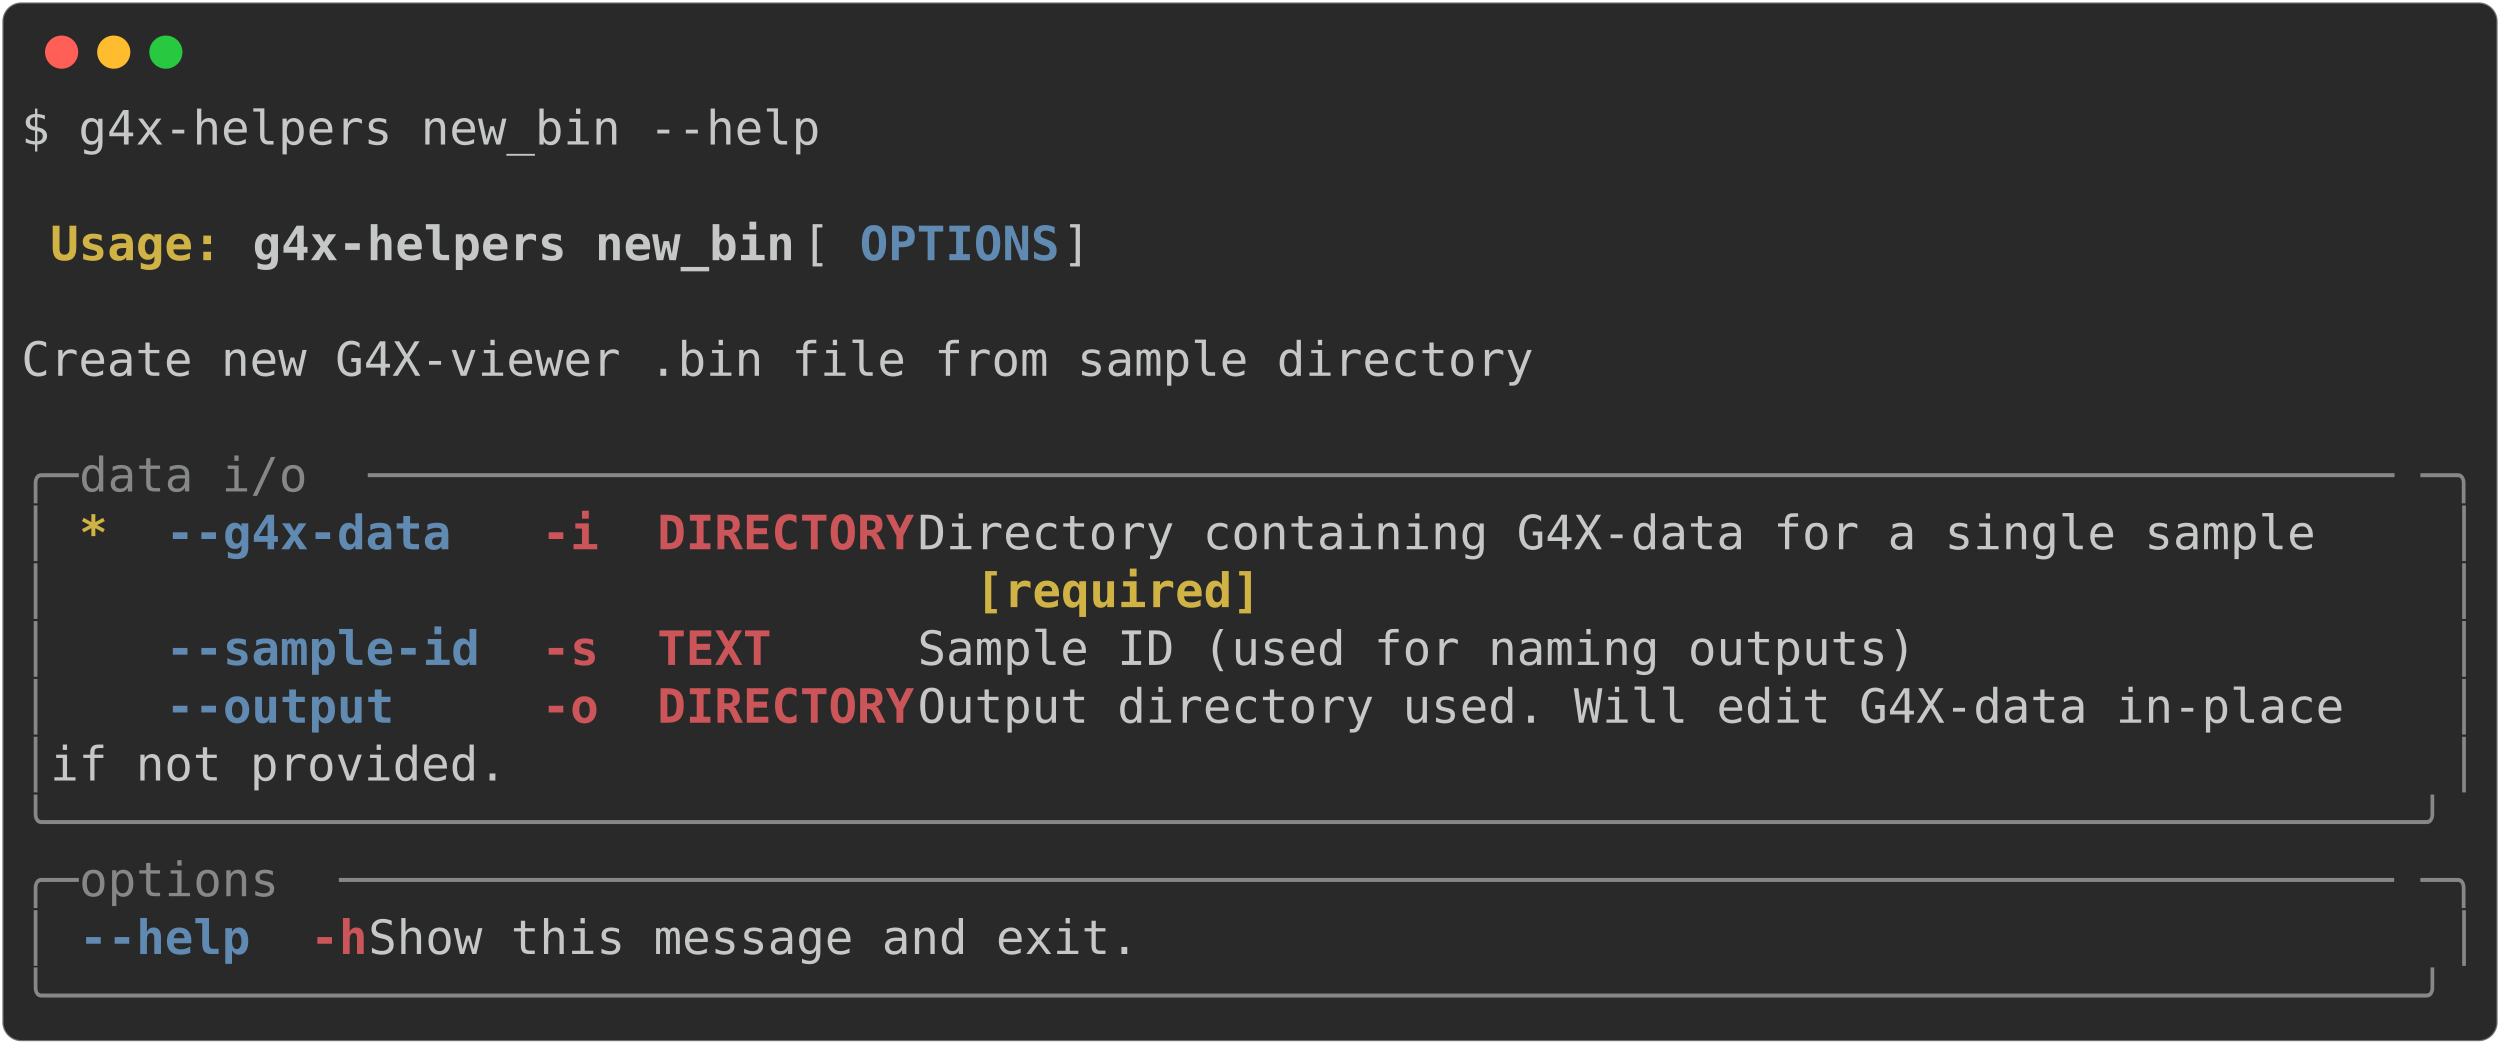
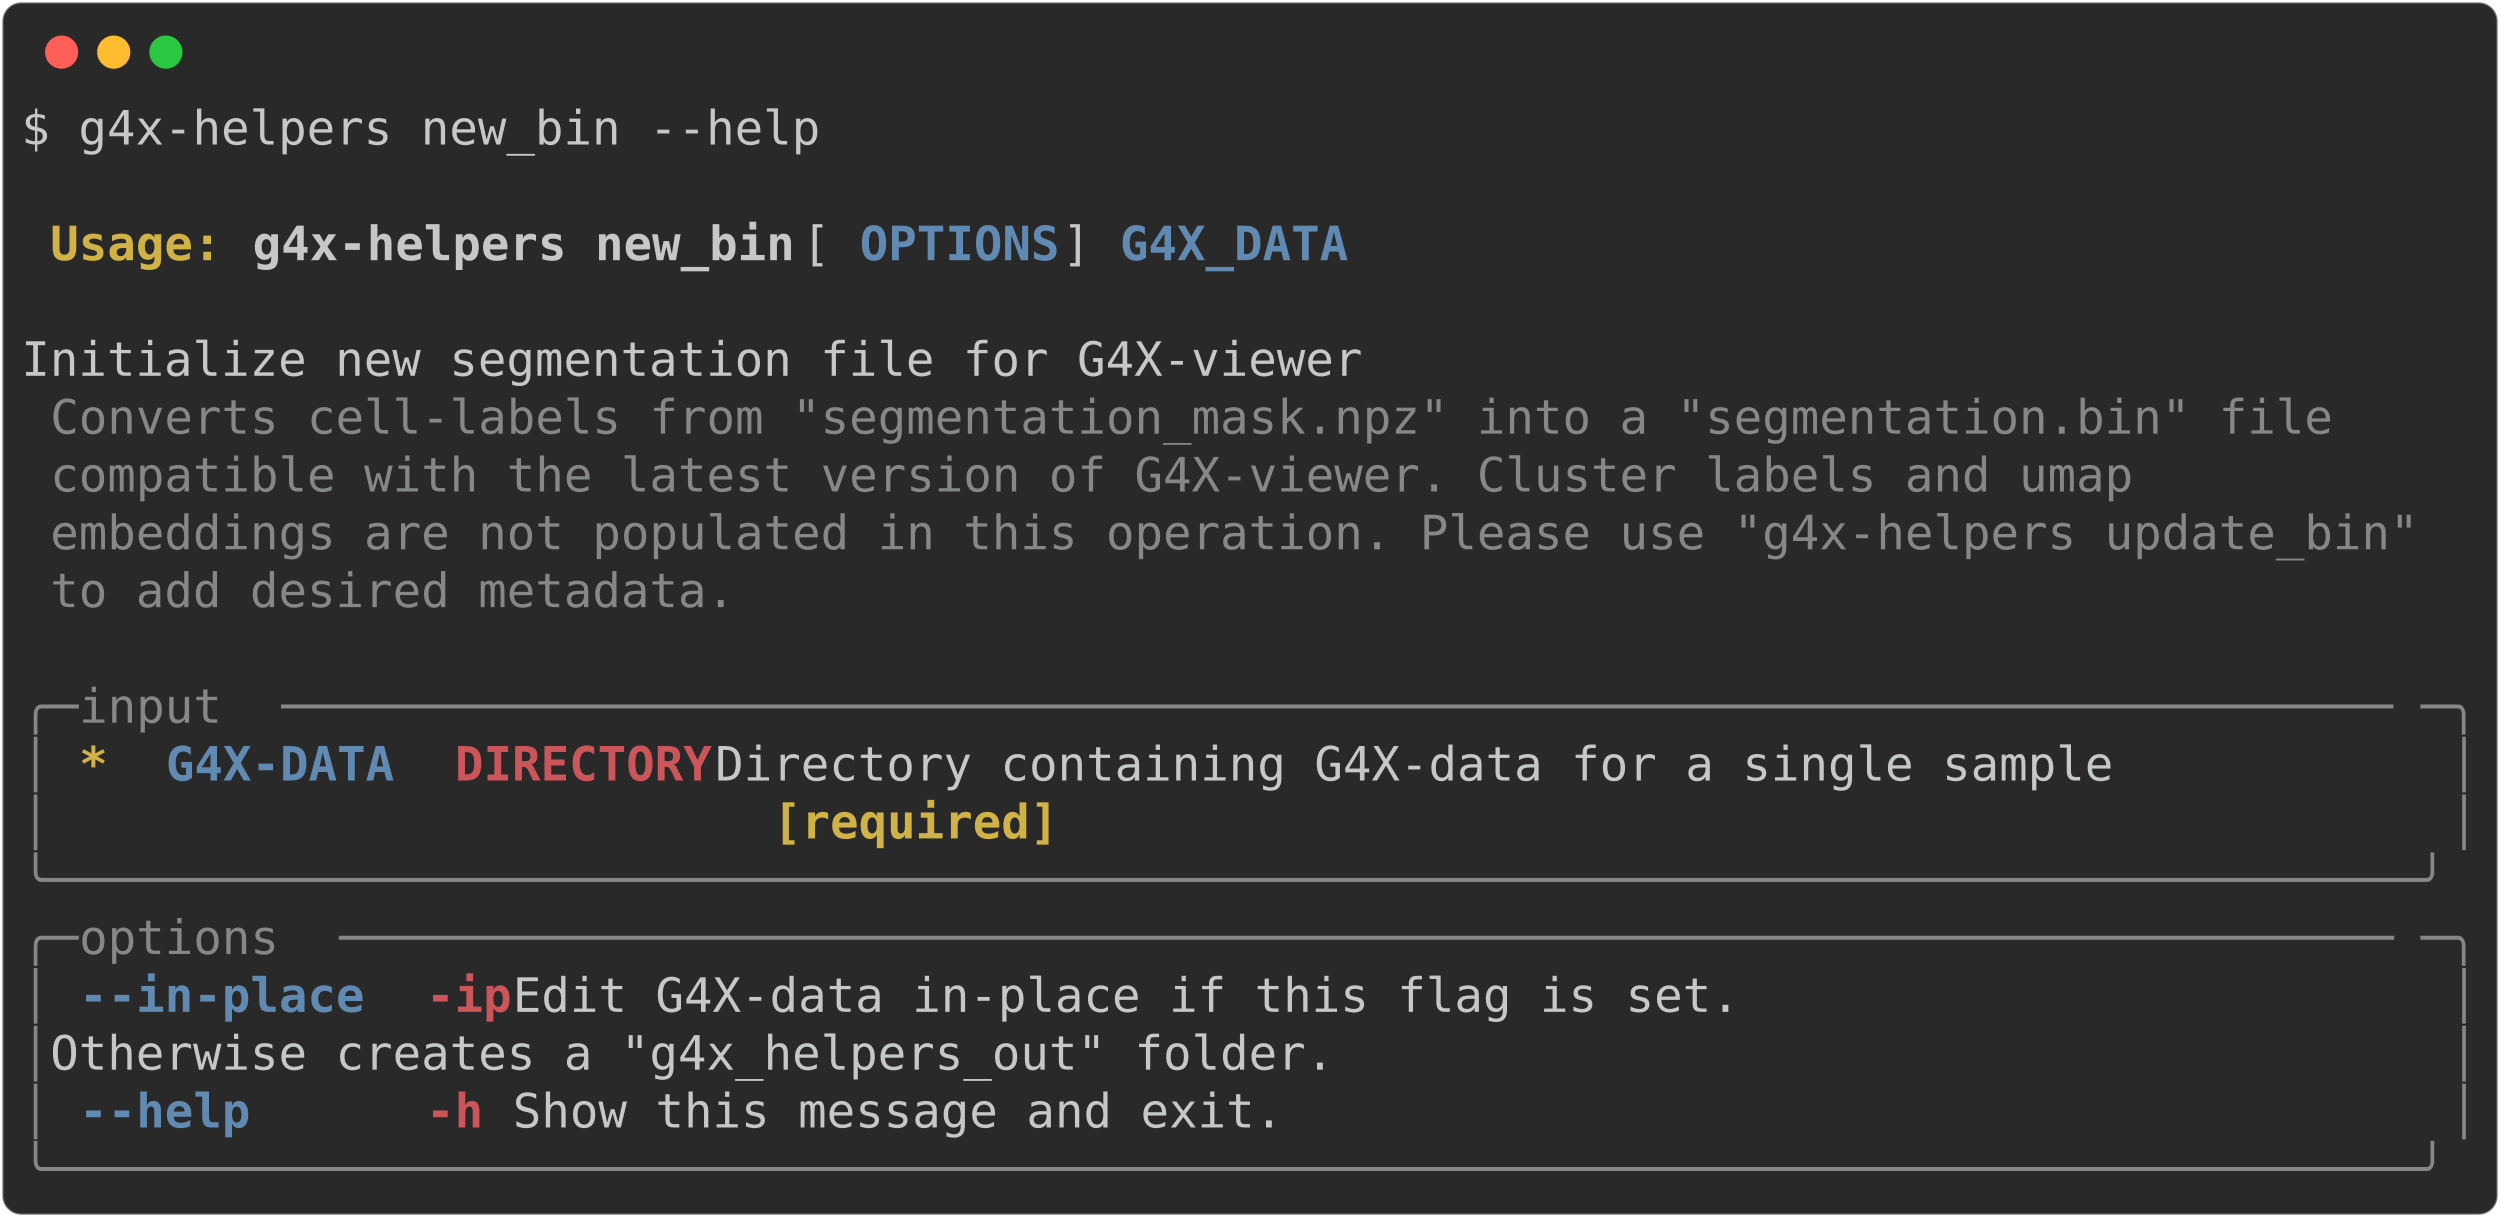
- <svg xmlns="http://www.w3.org/2000/svg" class="rich-terminal" viewBox="0 0 1055 440.4">
+ <svg xmlns="http://www.w3.org/2000/svg" class="rich-terminal" viewBox="0 0 1055 513.6">
  <style>

    @font-face {
        font-family: "Fira Code";
        src: local("FiraCode-Regular"),
                url("https://cdnjs.cloudflare.com/ajax/libs/firacode/6.2.0/woff2/FiraCode-Regular.woff2") format("woff2"),
                url("https://cdnjs.cloudflare.com/ajax/libs/firacode/6.2.0/woff/FiraCode-Regular.woff") format("woff");
        font-style: normal;
        font-weight: 400;
    }
    @font-face {
        font-family: "Fira Code";
        src: local("FiraCode-Bold"),
                url("https://cdnjs.cloudflare.com/ajax/libs/firacode/6.2.0/woff2/FiraCode-Bold.woff2") format("woff2"),
                url("https://cdnjs.cloudflare.com/ajax/libs/firacode/6.2.0/woff/FiraCode-Bold.woff") format("woff");
        font-style: bold;
        font-weight: 700;
    }

-     .terminal-3036524286-matrix {
+     .terminal-4124297967-matrix {
        font-family: Fira Code, monospace;
        font-size: 20px;
        line-height: 24.4px;
        font-variant-east-asian: full-width;
    }

-     .terminal-3036524286-title {
+     .terminal-4124297967-title {
        font-size: 18px;
        font-weight: bold;
        font-family: arial;
    }

-     .terminal-3036524286-r1 { fill: #c5c8c6 }
- .terminal-3036524286-r2 { fill: #d0b344;font-weight: bold }
- .terminal-3036524286-r3 { fill: #c5c8c6;font-weight: bold }
- .terminal-3036524286-r4 { fill: #608ab1;font-weight: bold }
- .terminal-3036524286-r5 { fill: #868887 }
- .terminal-3036524286-r6 { fill: #cc555a;font-weight: bold }
+     .terminal-4124297967-r1 { fill: #c5c8c6 }
+ .terminal-4124297967-r2 { fill: #d0b344;font-weight: bold }
+ .terminal-4124297967-r3 { fill: #c5c8c6;font-weight: bold }
+ .terminal-4124297967-r4 { fill: #608ab1;font-weight: bold }
+ .terminal-4124297967-r5 { fill: #868887 }
+ .terminal-4124297967-r6 { fill: #cc555a;font-weight: bold }
    </style>
  <defs>
-     <clipPath id="terminal-3036524286-clip-terminal">
-       <rect x="0" y="0" width="1036.0" height="389.4" />
+     <clipPath id="terminal-4124297967-clip-terminal">
+       <rect x="0" y="0" width="1036.0" height="462.6" />
    </clipPath>
-     <clipPath id="terminal-3036524286-line-0">
+     <clipPath id="terminal-4124297967-line-0">
      <rect x="0" y="1.5" width="1037" height="24.65" />
    </clipPath>
-     <clipPath id="terminal-3036524286-line-1">
+     <clipPath id="terminal-4124297967-line-1">
      <rect x="0" y="25.9" width="1037" height="24.65" />
    </clipPath>
-     <clipPath id="terminal-3036524286-line-2">
+     <clipPath id="terminal-4124297967-line-2">
      <rect x="0" y="50.3" width="1037" height="24.65" />
    </clipPath>
-     <clipPath id="terminal-3036524286-line-3">
+     <clipPath id="terminal-4124297967-line-3">
      <rect x="0" y="74.7" width="1037" height="24.65" />
    </clipPath>
-     <clipPath id="terminal-3036524286-line-4">
+     <clipPath id="terminal-4124297967-line-4">
      <rect x="0" y="99.1" width="1037" height="24.65" />
    </clipPath>
-     <clipPath id="terminal-3036524286-line-5">
+     <clipPath id="terminal-4124297967-line-5">
      <rect x="0" y="123.5" width="1037" height="24.65" />
    </clipPath>
-     <clipPath id="terminal-3036524286-line-6">
+     <clipPath id="terminal-4124297967-line-6">
      <rect x="0" y="147.9" width="1037" height="24.65" />
    </clipPath>
-     <clipPath id="terminal-3036524286-line-7">
+     <clipPath id="terminal-4124297967-line-7">
      <rect x="0" y="172.3" width="1037" height="24.65" />
    </clipPath>
-     <clipPath id="terminal-3036524286-line-8">
+     <clipPath id="terminal-4124297967-line-8">
      <rect x="0" y="196.7" width="1037" height="24.65" />
    </clipPath>
-     <clipPath id="terminal-3036524286-line-9">
+     <clipPath id="terminal-4124297967-line-9">
      <rect x="0" y="221.1" width="1037" height="24.65" />
    </clipPath>
-     <clipPath id="terminal-3036524286-line-10">
+     <clipPath id="terminal-4124297967-line-10">
      <rect x="0" y="245.5" width="1037" height="24.65" />
    </clipPath>
-     <clipPath id="terminal-3036524286-line-11">
+     <clipPath id="terminal-4124297967-line-11">
      <rect x="0" y="269.9" width="1037" height="24.65" />
    </clipPath>
-     <clipPath id="terminal-3036524286-line-12">
+     <clipPath id="terminal-4124297967-line-12">
      <rect x="0" y="294.3" width="1037" height="24.65" />
    </clipPath>
-     <clipPath id="terminal-3036524286-line-13">
+     <clipPath id="terminal-4124297967-line-13">
      <rect x="0" y="318.7" width="1037" height="24.65" />
    </clipPath>
-     <clipPath id="terminal-3036524286-line-14">
+     <clipPath id="terminal-4124297967-line-14">
      <rect x="0" y="343.1" width="1037" height="24.65" />
    </clipPath>
+     <clipPath id="terminal-4124297967-line-15">
+       <rect x="0" y="367.5" width="1037" height="24.65" />
+     </clipPath>
+     <clipPath id="terminal-4124297967-line-16">
+       <rect x="0" y="391.9" width="1037" height="24.65" />
+     </clipPath>
+     <clipPath id="terminal-4124297967-line-17">
+       <rect x="0" y="416.3" width="1037" height="24.65" />
+     </clipPath>
  </defs>
-   <rect fill="#292929" stroke="rgba(255,255,255,0.35)" stroke-width="1" x="1" y="1" width="1053" height="438.4" rx="8" />
+   <rect fill="#292929" stroke="rgba(255,255,255,0.35)" stroke-width="1" x="1" y="1" width="1053" height="511.6" rx="8" />
  <g transform="translate(26,22)">
    <circle cx="0" cy="0" r="7" fill="#ff5f57" />
    <circle cx="22" cy="0" r="7" fill="#febc2e" />
    <circle cx="44" cy="0" r="7" fill="#28c840" />
  </g>
-   <g transform="translate(9, 41)" clip-path="url(#terminal-3036524286-clip-terminal)">
-     <g class="terminal-3036524286-matrix">
-       <text class="terminal-3036524286-r1" x="0" y="20" textLength="341.6" clip-path="url(#terminal-3036524286-line-0)">$ g4x-helpers new_bin --help</text>
-       <text class="terminal-3036524286-r1" x="1037" y="20" textLength="12.2" clip-path="url(#terminal-3036524286-line-0)">
+   <g transform="translate(9, 41)" clip-path="url(#terminal-4124297967-clip-terminal)">
+     <g class="terminal-4124297967-matrix">
+       <text class="terminal-4124297967-r1" x="0" y="20" textLength="341.6" clip-path="url(#terminal-4124297967-line-0)">$ g4x-helpers new_bin --help</text>
+       <text class="terminal-4124297967-r1" x="1037" y="20" textLength="12.2" clip-path="url(#terminal-4124297967-line-0)">
</text>
-       <text class="terminal-3036524286-r1" x="1037" y="44.4" textLength="12.2" clip-path="url(#terminal-3036524286-line-1)">
+       <text class="terminal-4124297967-r1" x="1037" y="44.4" textLength="12.2" clip-path="url(#terminal-4124297967-line-1)">
</text>
-       <text class="terminal-3036524286-r2" x="12.2" y="68.8" textLength="73.2" clip-path="url(#terminal-3036524286-line-2)">Usage:</text>
-       <text class="terminal-3036524286-r3" x="97.6" y="68.8" textLength="231.8" clip-path="url(#terminal-3036524286-line-2)">g4x-helpers new_bin</text>
-       <text class="terminal-3036524286-r1" x="329.4" y="68.8" textLength="24.4" clip-path="url(#terminal-3036524286-line-2)"> [</text>
-       <text class="terminal-3036524286-r4" x="353.8" y="68.8" textLength="85.4" clip-path="url(#terminal-3036524286-line-2)">OPTIONS</text>
-       <text class="terminal-3036524286-r1" x="439.2" y="68.8" textLength="597.8" clip-path="url(#terminal-3036524286-line-2)">]                                                </text>
-       <text class="terminal-3036524286-r1" x="1037" y="68.8" textLength="12.2" clip-path="url(#terminal-3036524286-line-2)">
+       <text class="terminal-4124297967-r2" x="12.2" y="68.8" textLength="73.2" clip-path="url(#terminal-4124297967-line-2)">Usage:</text>
+       <text class="terminal-4124297967-r3" x="97.6" y="68.8" textLength="231.8" clip-path="url(#terminal-4124297967-line-2)">g4x-helpers new_bin</text>
+       <text class="terminal-4124297967-r1" x="329.4" y="68.8" textLength="24.4" clip-path="url(#terminal-4124297967-line-2)"> [</text>
+       <text class="terminal-4124297967-r4" x="353.8" y="68.8" textLength="85.4" clip-path="url(#terminal-4124297967-line-2)">OPTIONS</text>
+       <text class="terminal-4124297967-r1" x="439.2" y="68.8" textLength="24.4" clip-path="url(#terminal-4124297967-line-2)">] </text>
+       <text class="terminal-4124297967-r4" x="463.6" y="68.8" textLength="97.6" clip-path="url(#terminal-4124297967-line-2)">G4X_DATA</text>
+       <text class="terminal-4124297967-r1" x="1037" y="68.8" textLength="12.2" clip-path="url(#terminal-4124297967-line-2)">
</text>
-       <text class="terminal-3036524286-r1" x="1037" y="93.2" textLength="12.2" clip-path="url(#terminal-3036524286-line-3)">
+       <text class="terminal-4124297967-r1" x="1037" y="93.2" textLength="12.2" clip-path="url(#terminal-4124297967-line-3)">
</text>
-       <text class="terminal-3036524286-r1" x="0" y="117.6" textLength="1037" clip-path="url(#terminal-3036524286-line-4)"> Create new G4X-viewer .bin file from sample directory                               </text>
-       <text class="terminal-3036524286-r1" x="1037" y="117.6" textLength="12.2" clip-path="url(#terminal-3036524286-line-4)">
+       <text class="terminal-4124297967-r1" x="0" y="117.6" textLength="1037" clip-path="url(#terminal-4124297967-line-4)"> Initialize new segmentation file for G4X-viewer                                     </text>
+       <text class="terminal-4124297967-r1" x="1037" y="117.6" textLength="12.2" clip-path="url(#terminal-4124297967-line-4)">
</text>
-       <text class="terminal-3036524286-r1" x="1037" y="142" textLength="12.2" clip-path="url(#terminal-3036524286-line-5)">
+       <text class="terminal-4124297967-r5" x="12.2" y="142" textLength="988.2" clip-path="url(#terminal-4124297967-line-5)">Converts cell-labels from "segmentation_mask.npz" into a "segmentation.bin" file </text>
+       <text class="terminal-4124297967-r1" x="1037" y="142" textLength="12.2" clip-path="url(#terminal-4124297967-line-5)">
</text>
-       <text class="terminal-3036524286-r5" x="0" y="166.4" textLength="24.4" clip-path="url(#terminal-3036524286-line-6)">╭─</text>
-       <text class="terminal-3036524286-r5" x="24.4" y="166.4" textLength="122" clip-path="url(#terminal-3036524286-line-6)"> data i/o </text>
-       <text class="terminal-3036524286-r5" x="146.4" y="166.4" textLength="866.2" clip-path="url(#terminal-3036524286-line-6)">───────────────────────────────────────────────────────────────────────</text>
-       <text class="terminal-3036524286-r5" x="1012.6" y="166.4" textLength="24.4" clip-path="url(#terminal-3036524286-line-6)">─╮</text>
-       <text class="terminal-3036524286-r1" x="1037" y="166.4" textLength="12.2" clip-path="url(#terminal-3036524286-line-6)">
+       <text class="terminal-4124297967-r5" x="12.2" y="166.4" textLength="902.8" clip-path="url(#terminal-4124297967-line-6)">compatible with the latest version of G4X-viewer. Cluster labels and umap </text>
+       <text class="terminal-4124297967-r1" x="1037" y="166.4" textLength="12.2" clip-path="url(#terminal-4124297967-line-6)">
</text>
-       <text class="terminal-3036524286-r5" x="0" y="190.8" textLength="12.2" clip-path="url(#terminal-3036524286-line-7)">│</text>
-       <text class="terminal-3036524286-r2" x="24.4" y="190.8" textLength="12.2" clip-path="url(#terminal-3036524286-line-7)">*</text>
-       <text class="terminal-3036524286-r4" x="61" y="190.8" textLength="134.2" clip-path="url(#terminal-3036524286-line-7)">--g4x-data </text>
-       <text class="terminal-3036524286-r6" x="219.6" y="190.8" textLength="24.4" clip-path="url(#terminal-3036524286-line-7)">-i</text>
-       <text class="terminal-3036524286-r6" x="268.4" y="190.8" textLength="109.8" clip-path="url(#terminal-3036524286-line-7)">DIRECTORY</text>
-       <text class="terminal-3036524286-r1" x="378.2" y="190.8" textLength="646.6" clip-path="url(#terminal-3036524286-line-7)">  Directory containing G4X-data for a single sample  </text>
-       <text class="terminal-3036524286-r5" x="1024.8" y="190.8" textLength="12.2" clip-path="url(#terminal-3036524286-line-7)">│</text>
-       <text class="terminal-3036524286-r1" x="1037" y="190.8" textLength="12.2" clip-path="url(#terminal-3036524286-line-7)">
+       <text class="terminal-4124297967-r5" x="12.2" y="190.8" textLength="1012.6" clip-path="url(#terminal-4124297967-line-7)">embeddings are not populated in this operation. Please use "g4x-helpers update_bin"</text>
+       <text class="terminal-4124297967-r1" x="1037" y="190.8" textLength="12.2" clip-path="url(#terminal-4124297967-line-7)">
</text>
-       <text class="terminal-3036524286-r5" x="0" y="215.2" textLength="12.2" clip-path="url(#terminal-3036524286-line-8)">│</text>
-       <text class="terminal-3036524286-r2" x="402.6" y="215.2" textLength="122" clip-path="url(#terminal-3036524286-line-8)">[required]</text>
-       <text class="terminal-3036524286-r5" x="1024.8" y="215.2" textLength="12.2" clip-path="url(#terminal-3036524286-line-8)">│</text>
-       <text class="terminal-3036524286-r1" x="1037" y="215.2" textLength="12.2" clip-path="url(#terminal-3036524286-line-8)">
+       <text class="terminal-4124297967-r5" x="12.2" y="215.2" textLength="292.8" clip-path="url(#terminal-4124297967-line-8)">to add desired metadata.</text>
+       <text class="terminal-4124297967-r1" x="1037" y="215.2" textLength="12.2" clip-path="url(#terminal-4124297967-line-8)">
</text>
-       <text class="terminal-3036524286-r5" x="0" y="239.6" textLength="12.2" clip-path="url(#terminal-3036524286-line-9)">│</text>
-       <text class="terminal-3036524286-r4" x="61" y="239.6" textLength="134.2" clip-path="url(#terminal-3036524286-line-9)">--sample-id</text>
-       <text class="terminal-3036524286-r6" x="219.6" y="239.6" textLength="24.4" clip-path="url(#terminal-3036524286-line-9)">-s</text>
-       <text class="terminal-3036524286-r6" x="268.4" y="239.6" textLength="109.8" clip-path="url(#terminal-3036524286-line-9)">TEXT     </text>
-       <text class="terminal-3036524286-r1" x="378.2" y="239.6" textLength="646.6" clip-path="url(#terminal-3036524286-line-9)">  Sample ID (used for naming outputs)                </text>
-       <text class="terminal-3036524286-r5" x="1024.8" y="239.6" textLength="12.2" clip-path="url(#terminal-3036524286-line-9)">│</text>
-       <text class="terminal-3036524286-r1" x="1037" y="239.6" textLength="12.2" clip-path="url(#terminal-3036524286-line-9)">
+       <text class="terminal-4124297967-r1" x="1037" y="239.6" textLength="12.2" clip-path="url(#terminal-4124297967-line-9)">
</text>
-       <text class="terminal-3036524286-r5" x="0" y="264" textLength="12.2" clip-path="url(#terminal-3036524286-line-10)">│</text>
-       <text class="terminal-3036524286-r4" x="61" y="264" textLength="134.2" clip-path="url(#terminal-3036524286-line-10)">--output   </text>
-       <text class="terminal-3036524286-r6" x="219.6" y="264" textLength="24.4" clip-path="url(#terminal-3036524286-line-10)">-o</text>
-       <text class="terminal-3036524286-r6" x="268.4" y="264" textLength="109.8" clip-path="url(#terminal-3036524286-line-10)">DIRECTORY</text>
-       <text class="terminal-3036524286-r1" x="378.2" y="264" textLength="646.6" clip-path="url(#terminal-3036524286-line-10)">  Output directory used. Will edit G4X-data in-place </text>
-       <text class="terminal-3036524286-r5" x="1024.8" y="264" textLength="12.2" clip-path="url(#terminal-3036524286-line-10)">│</text>
-       <text class="terminal-3036524286-r1" x="1037" y="264" textLength="12.2" clip-path="url(#terminal-3036524286-line-10)">
+       <text class="terminal-4124297967-r5" x="0" y="264" textLength="24.4" clip-path="url(#terminal-4124297967-line-10)">╭─</text>
+       <text class="terminal-4124297967-r5" x="24.4" y="264" textLength="85.4" clip-path="url(#terminal-4124297967-line-10)"> input </text>
+       <text class="terminal-4124297967-r5" x="109.8" y="264" textLength="902.8" clip-path="url(#terminal-4124297967-line-10)">──────────────────────────────────────────────────────────────────────────</text>
+       <text class="terminal-4124297967-r5" x="1012.6" y="264" textLength="24.4" clip-path="url(#terminal-4124297967-line-10)">─╮</text>
+       <text class="terminal-4124297967-r1" x="1037" y="264" textLength="12.2" clip-path="url(#terminal-4124297967-line-10)">
</text>
-       <text class="terminal-3036524286-r5" x="0" y="288.4" textLength="12.2" clip-path="url(#terminal-3036524286-line-11)">│</text>
-       <text class="terminal-3036524286-r1" x="12.2" y="288.4" textLength="1012.6" clip-path="url(#terminal-3036524286-line-11)">                                if not provided.                                   </text>
-       <text class="terminal-3036524286-r5" x="1024.8" y="288.4" textLength="12.2" clip-path="url(#terminal-3036524286-line-11)">│</text>
-       <text class="terminal-3036524286-r1" x="1037" y="288.4" textLength="12.2" clip-path="url(#terminal-3036524286-line-11)">
+       <text class="terminal-4124297967-r5" x="0" y="288.4" textLength="12.2" clip-path="url(#terminal-4124297967-line-11)">│</text>
+       <text class="terminal-4124297967-r2" x="24.4" y="288.4" textLength="12.2" clip-path="url(#terminal-4124297967-line-11)">*</text>
+       <text class="terminal-4124297967-r4" x="61" y="288.4" textLength="97.6" clip-path="url(#terminal-4124297967-line-11)">G4X-DATA</text>
+       <text class="terminal-4124297967-r6" x="183" y="288.4" textLength="109.8" clip-path="url(#terminal-4124297967-line-11)">DIRECTORY</text>
+       <text class="terminal-4124297967-r1" x="292.8" y="288.4" textLength="732" clip-path="url(#terminal-4124297967-line-11)">  Directory containing G4X-data for a single sample         </text>
+       <text class="terminal-4124297967-r5" x="1024.8" y="288.4" textLength="12.2" clip-path="url(#terminal-4124297967-line-11)">│</text>
+       <text class="terminal-4124297967-r1" x="1037" y="288.4" textLength="12.2" clip-path="url(#terminal-4124297967-line-11)">
</text>
-       <text class="terminal-3036524286-r5" x="0" y="312.8" textLength="1037" clip-path="url(#terminal-3036524286-line-12)">╰───────────────────────────────────────────────────────────────────────────────────╯</text>
-       <text class="terminal-3036524286-r1" x="1037" y="312.8" textLength="12.2" clip-path="url(#terminal-3036524286-line-12)">
+       <text class="terminal-4124297967-r5" x="0" y="312.8" textLength="12.2" clip-path="url(#terminal-4124297967-line-12)">│</text>
+       <text class="terminal-4124297967-r2" x="317.2" y="312.8" textLength="122" clip-path="url(#terminal-4124297967-line-12)">[required]</text>
+       <text class="terminal-4124297967-r5" x="1024.8" y="312.8" textLength="12.2" clip-path="url(#terminal-4124297967-line-12)">│</text>
+       <text class="terminal-4124297967-r1" x="1037" y="312.8" textLength="12.2" clip-path="url(#terminal-4124297967-line-12)">
</text>
-       <text class="terminal-3036524286-r5" x="0" y="337.2" textLength="24.4" clip-path="url(#terminal-3036524286-line-13)">╭─</text>
-       <text class="terminal-3036524286-r5" x="24.4" y="337.2" textLength="109.8" clip-path="url(#terminal-3036524286-line-13)"> options </text>
-       <text class="terminal-3036524286-r5" x="134.2" y="337.2" textLength="878.4" clip-path="url(#terminal-3036524286-line-13)">────────────────────────────────────────────────────────────────────────</text>
-       <text class="terminal-3036524286-r5" x="1012.6" y="337.2" textLength="24.4" clip-path="url(#terminal-3036524286-line-13)">─╮</text>
-       <text class="terminal-3036524286-r1" x="1037" y="337.2" textLength="12.2" clip-path="url(#terminal-3036524286-line-13)">
+       <text class="terminal-4124297967-r5" x="0" y="337.2" textLength="1037" clip-path="url(#terminal-4124297967-line-13)">╰───────────────────────────────────────────────────────────────────────────────────╯</text>
+       <text class="terminal-4124297967-r1" x="1037" y="337.2" textLength="12.2" clip-path="url(#terminal-4124297967-line-13)">
</text>
-       <text class="terminal-3036524286-r5" x="0" y="361.6" textLength="12.2" clip-path="url(#terminal-3036524286-line-14)">│</text>
-       <text class="terminal-3036524286-r4" x="24.4" y="361.6" textLength="73.2" clip-path="url(#terminal-3036524286-line-14)">--help</text>
-       <text class="terminal-3036524286-r6" x="122" y="361.6" textLength="24.4" clip-path="url(#terminal-3036524286-line-14)">-h</text>
-       <text class="terminal-3036524286-r1" x="146.4" y="361.6" textLength="878.4" clip-path="url(#terminal-3036524286-line-14)">  Show this message and exit.                                           </text>
-       <text class="terminal-3036524286-r5" x="1024.8" y="361.6" textLength="12.2" clip-path="url(#terminal-3036524286-line-14)">│</text>
-       <text class="terminal-3036524286-r1" x="1037" y="361.6" textLength="12.2" clip-path="url(#terminal-3036524286-line-14)">
+       <text class="terminal-4124297967-r5" x="0" y="361.6" textLength="24.4" clip-path="url(#terminal-4124297967-line-14)">╭─</text>
+       <text class="terminal-4124297967-r5" x="24.4" y="361.6" textLength="109.8" clip-path="url(#terminal-4124297967-line-14)"> options </text>
+       <text class="terminal-4124297967-r5" x="134.2" y="361.6" textLength="878.4" clip-path="url(#terminal-4124297967-line-14)">────────────────────────────────────────────────────────────────────────</text>
+       <text class="terminal-4124297967-r5" x="1012.6" y="361.6" textLength="24.4" clip-path="url(#terminal-4124297967-line-14)">─╮</text>
+       <text class="terminal-4124297967-r1" x="1037" y="361.6" textLength="12.2" clip-path="url(#terminal-4124297967-line-14)">
</text>
-       <text class="terminal-3036524286-r5" x="0" y="386" textLength="1037" clip-path="url(#terminal-3036524286-line-15)">╰───────────────────────────────────────────────────────────────────────────────────╯</text>
-       <text class="terminal-3036524286-r1" x="1037" y="386" textLength="12.2" clip-path="url(#terminal-3036524286-line-15)">
+       <text class="terminal-4124297967-r5" x="0" y="386" textLength="12.2" clip-path="url(#terminal-4124297967-line-15)">│</text>
+       <text class="terminal-4124297967-r4" x="24.4" y="386" textLength="122" clip-path="url(#terminal-4124297967-line-15)">--in-place</text>
+       <text class="terminal-4124297967-r6" x="170.8" y="386" textLength="36.6" clip-path="url(#terminal-4124297967-line-15)">-ip</text>
+       <text class="terminal-4124297967-r1" x="207.4" y="386" textLength="817.4" clip-path="url(#terminal-4124297967-line-15)">  Edit G4X-data in-place if this flag is set.                      </text>
+       <text class="terminal-4124297967-r5" x="1024.8" y="386" textLength="12.2" clip-path="url(#terminal-4124297967-line-15)">│</text>
+       <text class="terminal-4124297967-r1" x="1037" y="386" textLength="12.2" clip-path="url(#terminal-4124297967-line-15)">
+ </text>
+       <text class="terminal-4124297967-r5" x="0" y="410.4" textLength="12.2" clip-path="url(#terminal-4124297967-line-16)">│</text>
+       <text class="terminal-4124297967-r1" x="12.2" y="410.4" textLength="1012.6" clip-path="url(#terminal-4124297967-line-16)">                  Otherwise creates a "g4x_helpers_out" folder.                    </text>
+       <text class="terminal-4124297967-r5" x="1024.8" y="410.4" textLength="12.2" clip-path="url(#terminal-4124297967-line-16)">│</text>
+       <text class="terminal-4124297967-r1" x="1037" y="410.4" textLength="12.2" clip-path="url(#terminal-4124297967-line-16)">
+ </text>
+       <text class="terminal-4124297967-r5" x="0" y="434.8" textLength="12.2" clip-path="url(#terminal-4124297967-line-17)">│</text>
+       <text class="terminal-4124297967-r4" x="24.4" y="434.8" textLength="122" clip-path="url(#terminal-4124297967-line-17)">--help    </text>
+       <text class="terminal-4124297967-r6" x="170.8" y="434.8" textLength="36.6" clip-path="url(#terminal-4124297967-line-17)">-h </text>
+       <text class="terminal-4124297967-r1" x="207.4" y="434.8" textLength="817.4" clip-path="url(#terminal-4124297967-line-17)">  Show this message and exit.                                      </text>
+       <text class="terminal-4124297967-r5" x="1024.8" y="434.8" textLength="12.2" clip-path="url(#terminal-4124297967-line-17)">│</text>
+       <text class="terminal-4124297967-r1" x="1037" y="434.8" textLength="12.2" clip-path="url(#terminal-4124297967-line-17)">
+ </text>
+       <text class="terminal-4124297967-r5" x="0" y="459.2" textLength="1037" clip-path="url(#terminal-4124297967-line-18)">╰───────────────────────────────────────────────────────────────────────────────────╯</text>
+       <text class="terminal-4124297967-r1" x="1037" y="459.2" textLength="12.2" clip-path="url(#terminal-4124297967-line-18)">
</text>
    </g>
  </g>
</svg>
